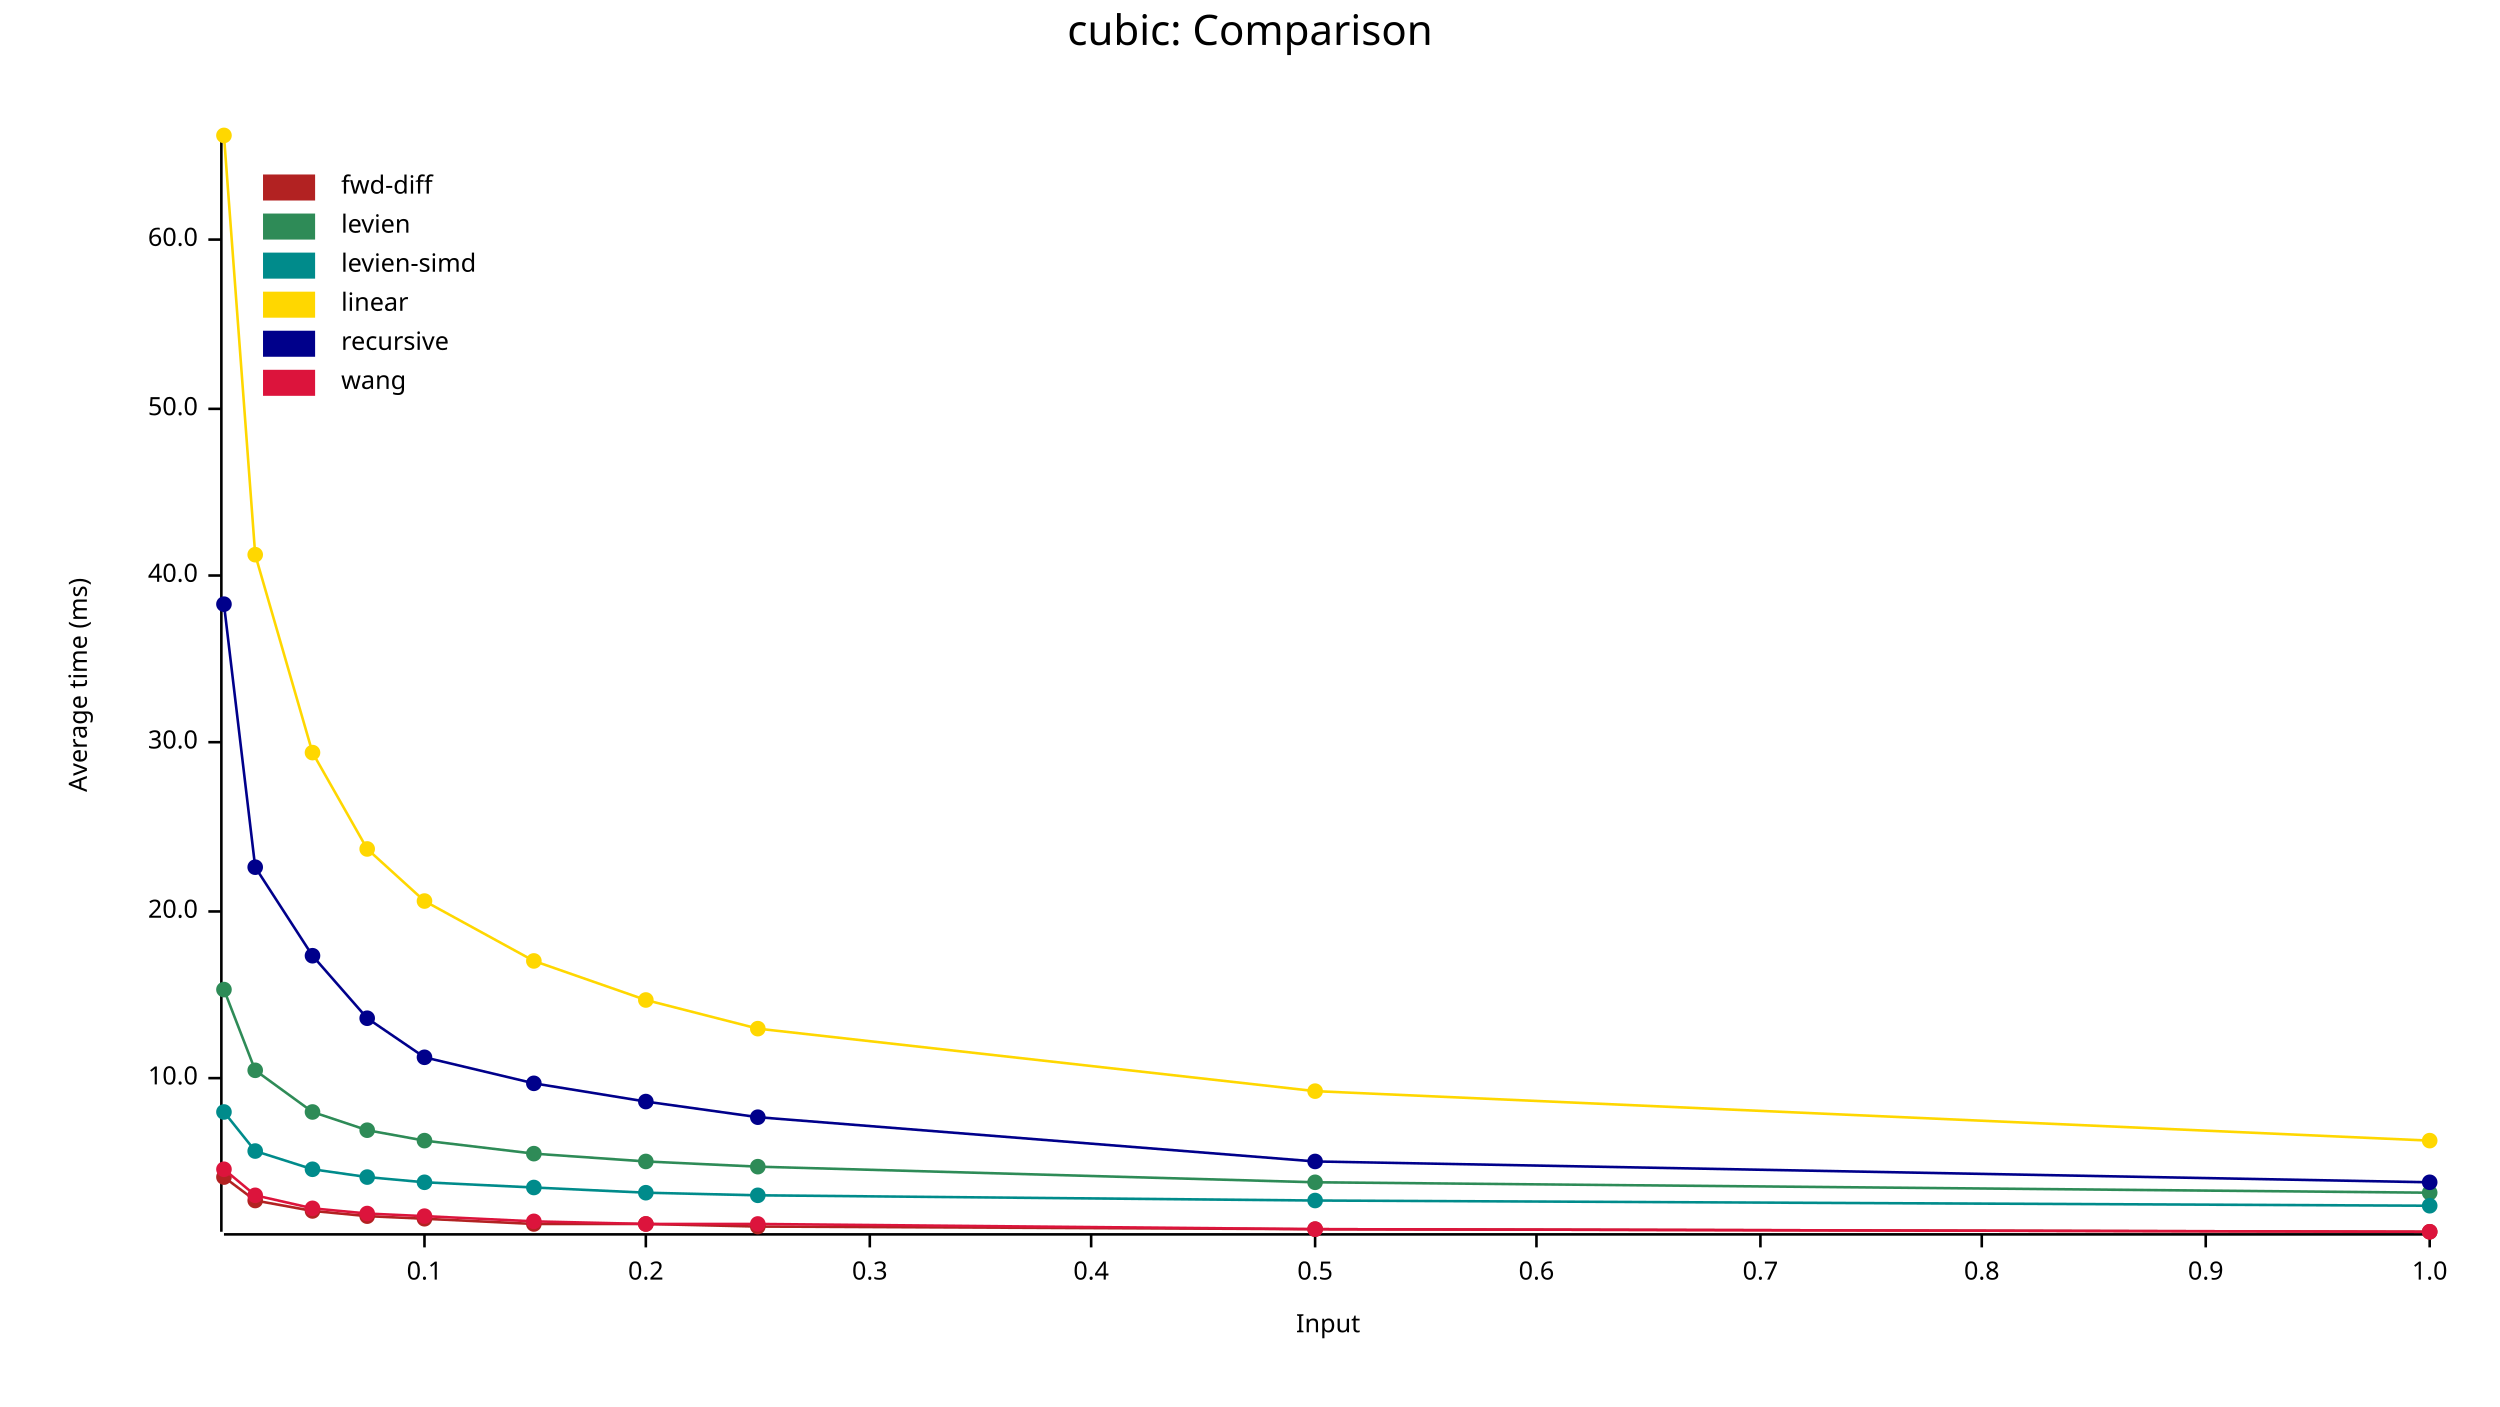
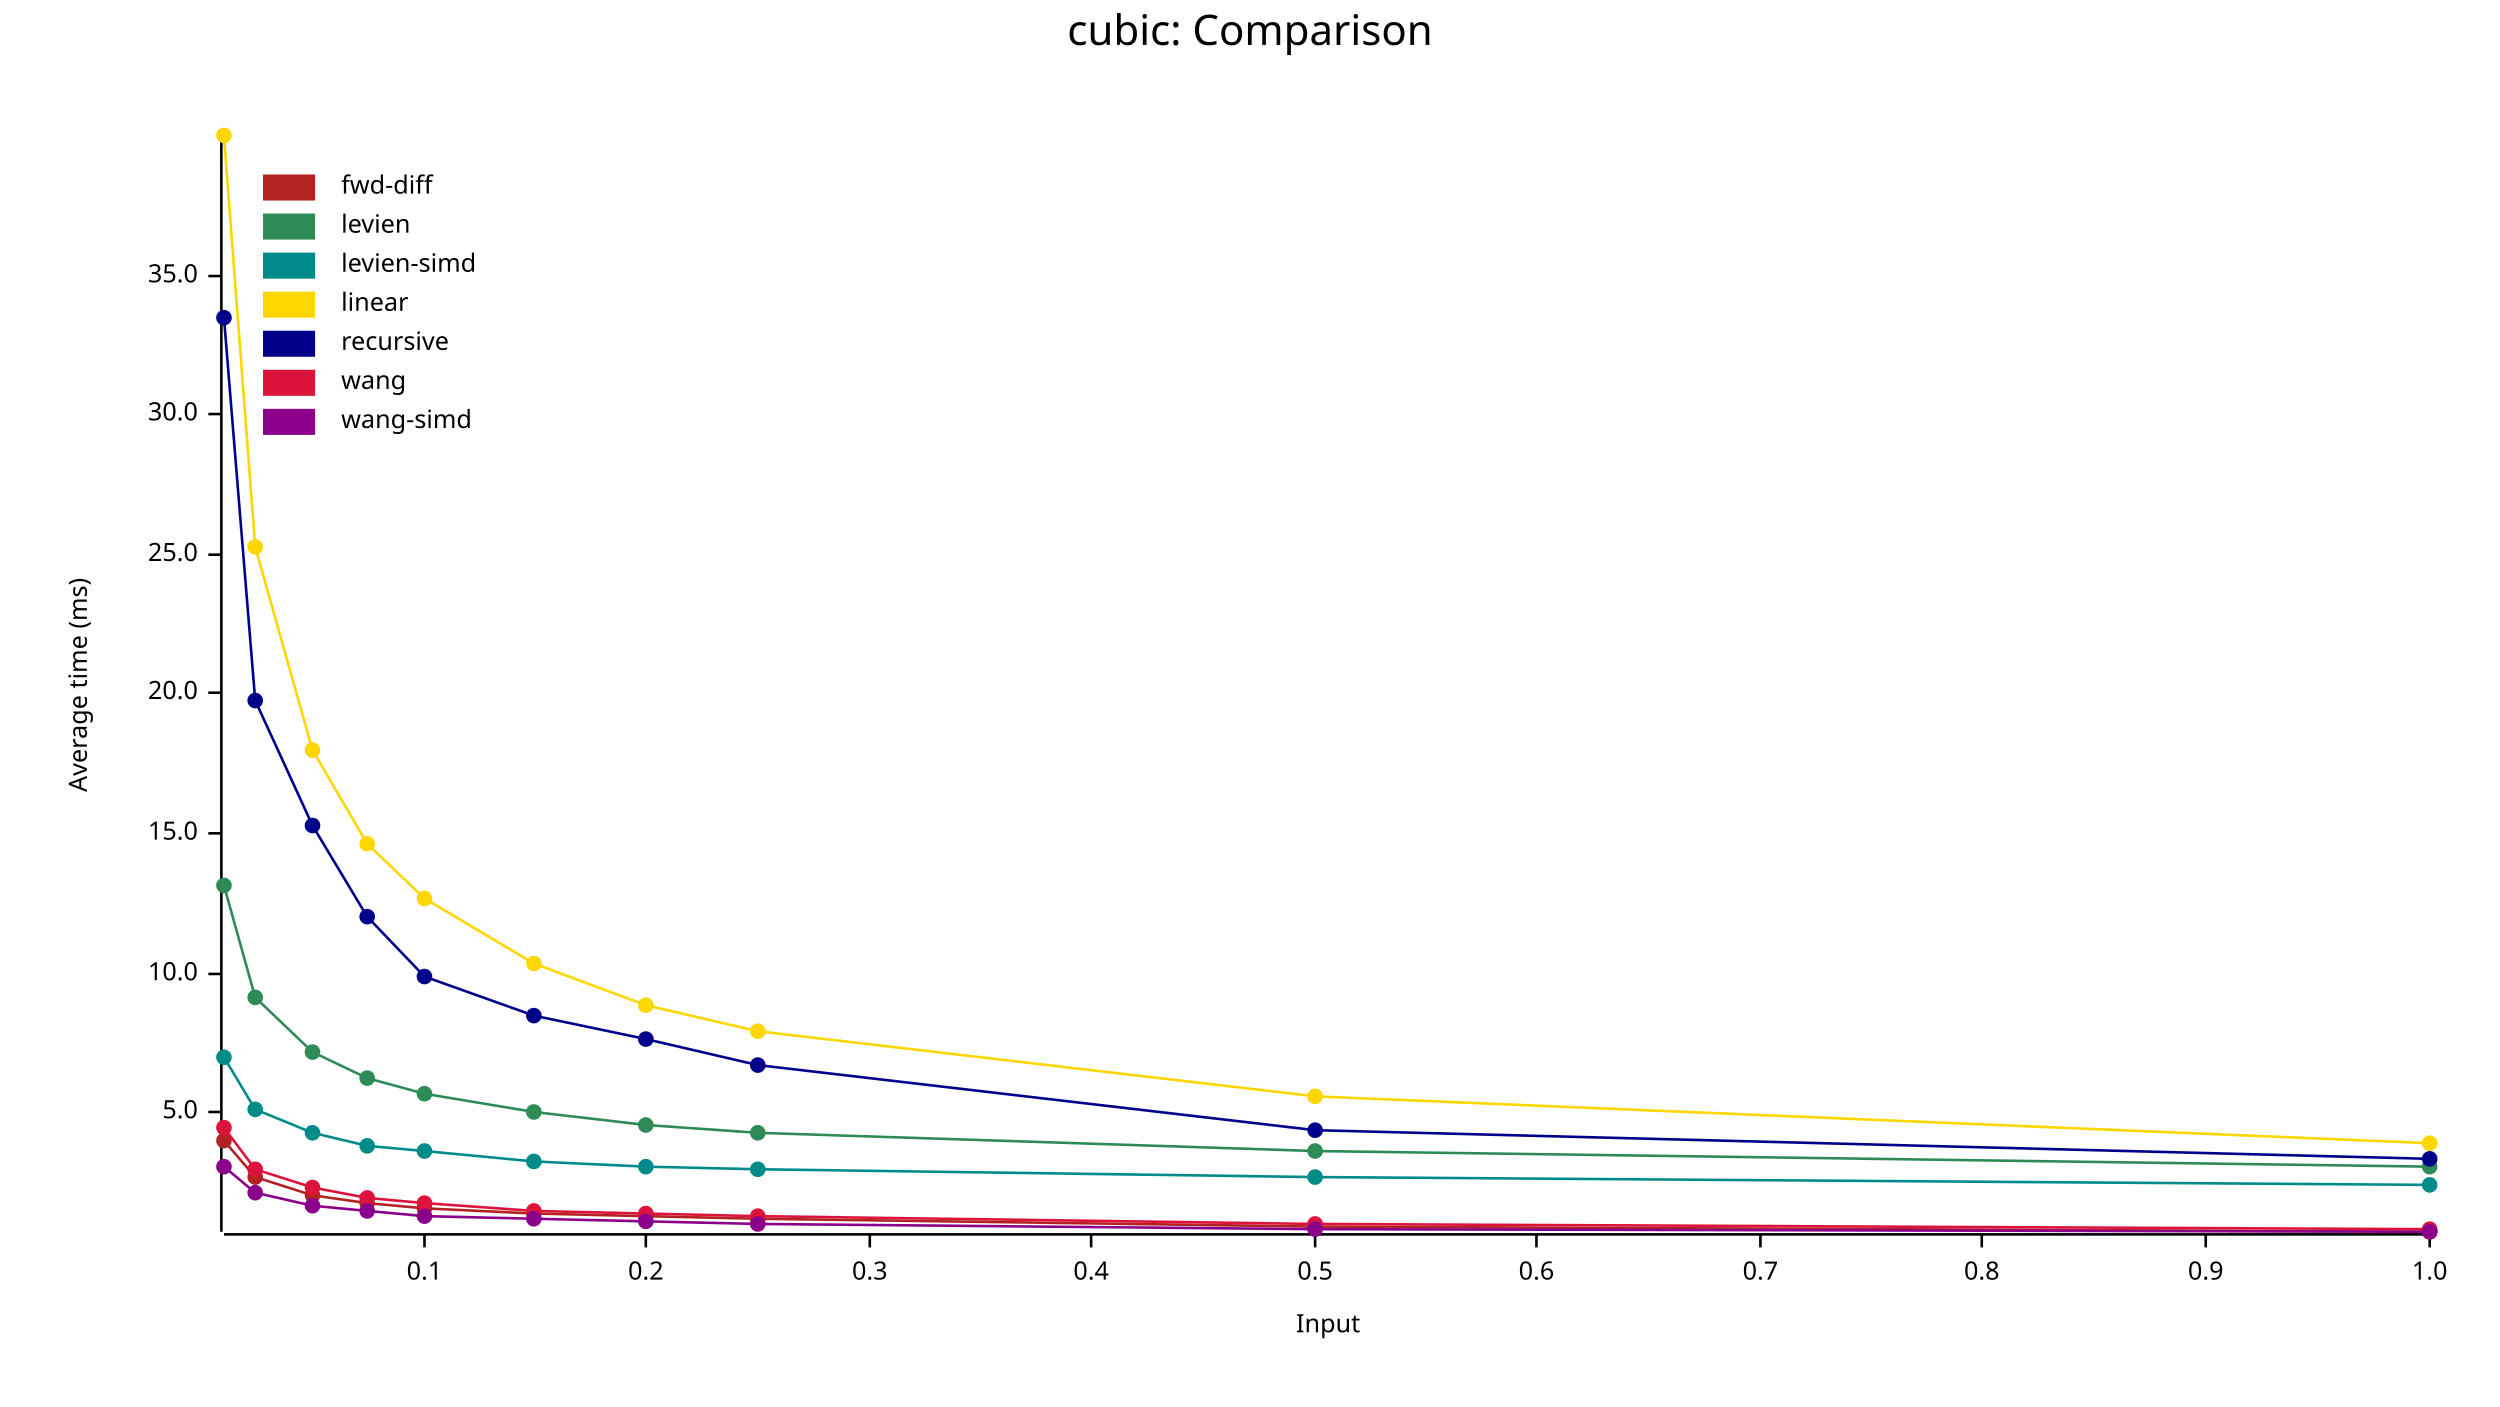
<svg xmlns="http://www.w3.org/2000/svg" width="960" height="540" viewBox="0 0 960 540">
  <text x="480" y="5" dy="0.76em" text-anchor="middle" font-family="sans-serif" font-size="16.129" opacity="1" fill="#000000">
cubic: Comparison
</text>
  <text x="26" y="263" dy="0.76em" text-anchor="middle" font-family="sans-serif" font-size="9.677" opacity="1" fill="#000000" transform="rotate(270, 26, 263)">
Average time (ms)
</text>
  <text x="510" y="514" dy="-0.5ex" text-anchor="middle" font-family="sans-serif" font-size="9.677" opacity="1" fill="#000000">
Input
</text>
  <polyline fill="none" opacity="1" stroke="#000000" stroke-width="1" points="85,52 85,473 " />
-   <text x="76" y="414" dy="0.5ex" text-anchor="end" font-family="sans-serif" font-size="9.677" opacity="1" fill="#000000">
+   <text x="76" y="427" dy="0.5ex" text-anchor="end" font-family="sans-serif" font-size="9.677" opacity="1" fill="#000000">
+ 5.0
+ </text>
+   <polyline fill="none" opacity="1" stroke="#000000" stroke-width="1" points="80,427 85,427 " />
+   <text x="76" y="374" dy="0.5ex" text-anchor="end" font-family="sans-serif" font-size="9.677" opacity="1" fill="#000000">
10.0
</text>
-   <polyline fill="none" opacity="1" stroke="#000000" stroke-width="1" points="80,414 85,414 " />
-   <text x="76" y="350" dy="0.5ex" text-anchor="end" font-family="sans-serif" font-size="9.677" opacity="1" fill="#000000">
+   <polyline fill="none" opacity="1" stroke="#000000" stroke-width="1" points="80,374 85,374 " />
+   <text x="76" y="320" dy="0.5ex" text-anchor="end" font-family="sans-serif" font-size="9.677" opacity="1" fill="#000000">
+ 15.0
+ </text>
+   <polyline fill="none" opacity="1" stroke="#000000" stroke-width="1" points="80,320 85,320 " />
+   <text x="76" y="266" dy="0.5ex" text-anchor="end" font-family="sans-serif" font-size="9.677" opacity="1" fill="#000000">
20.0
</text>
-   <polyline fill="none" opacity="1" stroke="#000000" stroke-width="1" points="80,350 85,350 " />
-   <text x="76" y="285" dy="0.5ex" text-anchor="end" font-family="sans-serif" font-size="9.677" opacity="1" fill="#000000">
+   <polyline fill="none" opacity="1" stroke="#000000" stroke-width="1" points="80,266 85,266 " />
+   <text x="76" y="213" dy="0.5ex" text-anchor="end" font-family="sans-serif" font-size="9.677" opacity="1" fill="#000000">
+ 25.0
+ </text>
+   <polyline fill="none" opacity="1" stroke="#000000" stroke-width="1" points="80,213 85,213 " />
+   <text x="76" y="159" dy="0.5ex" text-anchor="end" font-family="sans-serif" font-size="9.677" opacity="1" fill="#000000">
30.0
</text>
-   <polyline fill="none" opacity="1" stroke="#000000" stroke-width="1" points="80,285 85,285 " />
-   <text x="76" y="221" dy="0.5ex" text-anchor="end" font-family="sans-serif" font-size="9.677" opacity="1" fill="#000000">
- 40.0
+   <polyline fill="none" opacity="1" stroke="#000000" stroke-width="1" points="80,159 85,159 " />
+   <text x="76" y="106" dy="0.5ex" text-anchor="end" font-family="sans-serif" font-size="9.677" opacity="1" fill="#000000">
+ 35.0
</text>
-   <polyline fill="none" opacity="1" stroke="#000000" stroke-width="1" points="80,221 85,221 " />
-   <text x="76" y="157" dy="0.5ex" text-anchor="end" font-family="sans-serif" font-size="9.677" opacity="1" fill="#000000">
- 50.0
- </text>
-   <polyline fill="none" opacity="1" stroke="#000000" stroke-width="1" points="80,157 85,157 " />
-   <text x="76" y="92" dy="0.5ex" text-anchor="end" font-family="sans-serif" font-size="9.677" opacity="1" fill="#000000">
- 60.0
- </text>
-   <polyline fill="none" opacity="1" stroke="#000000" stroke-width="1" points="80,92 85,92 " />
+   <polyline fill="none" opacity="1" stroke="#000000" stroke-width="1" points="80,106 85,106 " />
  <polyline fill="none" opacity="1" stroke="#000000" stroke-width="1" points="86,474 933,474 " />
  <text x="163" y="484" dy="0.76em" text-anchor="middle" font-family="sans-serif" font-size="9.677" opacity="1" fill="#000000">
0.1
</text>
  <polyline fill="none" opacity="1" stroke="#000000" stroke-width="1" points="163,474 163,479 " />
  <text x="248" y="484" dy="0.76em" text-anchor="middle" font-family="sans-serif" font-size="9.677" opacity="1" fill="#000000">
0.2
</text>
  <polyline fill="none" opacity="1" stroke="#000000" stroke-width="1" points="248,474 248,479 " />
  <text x="334" y="484" dy="0.76em" text-anchor="middle" font-family="sans-serif" font-size="9.677" opacity="1" fill="#000000">
0.3
</text>
  <polyline fill="none" opacity="1" stroke="#000000" stroke-width="1" points="334,474 334,479 " />
  <text x="419" y="484" dy="0.76em" text-anchor="middle" font-family="sans-serif" font-size="9.677" opacity="1" fill="#000000">
0.4
</text>
  <polyline fill="none" opacity="1" stroke="#000000" stroke-width="1" points="419,474 419,479 " />
  <text x="505" y="484" dy="0.76em" text-anchor="middle" font-family="sans-serif" font-size="9.677" opacity="1" fill="#000000">
0.5
</text>
  <polyline fill="none" opacity="1" stroke="#000000" stroke-width="1" points="505,474 505,479 " />
  <text x="590" y="484" dy="0.76em" text-anchor="middle" font-family="sans-serif" font-size="9.677" opacity="1" fill="#000000">
0.6
</text>
  <polyline fill="none" opacity="1" stroke="#000000" stroke-width="1" points="590,474 590,479 " />
  <text x="676" y="484" dy="0.76em" text-anchor="middle" font-family="sans-serif" font-size="9.677" opacity="1" fill="#000000">
0.7
</text>
  <polyline fill="none" opacity="1" stroke="#000000" stroke-width="1" points="676,474 676,479 " />
  <text x="761" y="484" dy="0.76em" text-anchor="middle" font-family="sans-serif" font-size="9.677" opacity="1" fill="#000000">
0.8
</text>
  <polyline fill="none" opacity="1" stroke="#000000" stroke-width="1" points="761,474 761,479 " />
  <text x="847" y="484" dy="0.76em" text-anchor="middle" font-family="sans-serif" font-size="9.677" opacity="1" fill="#000000">
0.9
</text>
  <polyline fill="none" opacity="1" stroke="#000000" stroke-width="1" points="847,474 847,479 " />
  <text x="933" y="484" dy="0.76em" text-anchor="middle" font-family="sans-serif" font-size="9.677" opacity="1" fill="#000000">
1.0
</text>
  <polyline fill="none" opacity="1" stroke="#000000" stroke-width="1" points="933,474 933,479 " />
-   <circle cx="86" cy="452" r="3" opacity="1" fill="#B22222" stroke="none" stroke-width="1" />
-   <circle cx="98" cy="461" r="3" opacity="1" fill="#B22222" stroke="none" stroke-width="1" />
-   <circle cx="120" cy="465" r="3" opacity="1" fill="#B22222" stroke="none" stroke-width="1" />
-   <circle cx="141" cy="467" r="3" opacity="1" fill="#B22222" stroke="none" stroke-width="1" />
-   <circle cx="163" cy="468" r="3" opacity="1" fill="#B22222" stroke="none" stroke-width="1" />
-   <circle cx="205" cy="470" r="3" opacity="1" fill="#B22222" stroke="none" stroke-width="1" />
-   <circle cx="248" cy="470" r="3" opacity="1" fill="#B22222" stroke="none" stroke-width="1" />
-   <circle cx="291" cy="471" r="3" opacity="1" fill="#B22222" stroke="none" stroke-width="1" />
-   <circle cx="505" cy="472" r="3" opacity="1" fill="#B22222" stroke="none" stroke-width="1" />
+   <circle cx="86" cy="438" r="3" opacity="1" fill="#B22222" stroke="none" stroke-width="1" />
+   <circle cx="98" cy="452" r="3" opacity="1" fill="#B22222" stroke="none" stroke-width="1" />
+   <circle cx="120" cy="459" r="3" opacity="1" fill="#B22222" stroke="none" stroke-width="1" />
+   <circle cx="141" cy="462" r="3" opacity="1" fill="#B22222" stroke="none" stroke-width="1" />
+   <circle cx="163" cy="464" r="3" opacity="1" fill="#B22222" stroke="none" stroke-width="1" />
+   <circle cx="205" cy="466" r="3" opacity="1" fill="#B22222" stroke="none" stroke-width="1" />
+   <circle cx="248" cy="467" r="3" opacity="1" fill="#B22222" stroke="none" stroke-width="1" />
+   <circle cx="291" cy="468" r="3" opacity="1" fill="#B22222" stroke="none" stroke-width="1" />
+   <circle cx="505" cy="471" r="3" opacity="1" fill="#B22222" stroke="none" stroke-width="1" />
  <circle cx="933" cy="473" r="3" opacity="1" fill="#B22222" stroke="none" stroke-width="1" />
-   <polyline fill="none" opacity="1" stroke="#B22222" stroke-width="1" points="86,452 98,461 120,465 141,467 163,468 205,470 248,470 291,471 505,472 933,473 " />
-   <circle cx="86" cy="380" r="3" opacity="1" fill="#2E8B57" stroke="none" stroke-width="1" />
-   <circle cx="98" cy="411" r="3" opacity="1" fill="#2E8B57" stroke="none" stroke-width="1" />
-   <circle cx="120" cy="427" r="3" opacity="1" fill="#2E8B57" stroke="none" stroke-width="1" />
-   <circle cx="141" cy="434" r="3" opacity="1" fill="#2E8B57" stroke="none" stroke-width="1" />
-   <circle cx="163" cy="438" r="3" opacity="1" fill="#2E8B57" stroke="none" stroke-width="1" />
-   <circle cx="205" cy="443" r="3" opacity="1" fill="#2E8B57" stroke="none" stroke-width="1" />
-   <circle cx="248" cy="446" r="3" opacity="1" fill="#2E8B57" stroke="none" stroke-width="1" />
-   <circle cx="291" cy="448" r="3" opacity="1" fill="#2E8B57" stroke="none" stroke-width="1" />
-   <circle cx="505" cy="454" r="3" opacity="1" fill="#2E8B57" stroke="none" stroke-width="1" />
-   <circle cx="933" cy="458" r="3" opacity="1" fill="#2E8B57" stroke="none" stroke-width="1" />
-   <polyline fill="none" opacity="1" stroke="#2E8B57" stroke-width="1" points="86,380 98,411 120,427 141,434 163,438 205,443 248,446 291,448 505,454 933,458 " />
-   <circle cx="86" cy="427" r="3" opacity="1" fill="#008B8B" stroke="none" stroke-width="1" />
-   <circle cx="98" cy="442" r="3" opacity="1" fill="#008B8B" stroke="none" stroke-width="1" />
-   <circle cx="120" cy="449" r="3" opacity="1" fill="#008B8B" stroke="none" stroke-width="1" />
-   <circle cx="141" cy="452" r="3" opacity="1" fill="#008B8B" stroke="none" stroke-width="1" />
-   <circle cx="163" cy="454" r="3" opacity="1" fill="#008B8B" stroke="none" stroke-width="1" />
-   <circle cx="205" cy="456" r="3" opacity="1" fill="#008B8B" stroke="none" stroke-width="1" />
-   <circle cx="248" cy="458" r="3" opacity="1" fill="#008B8B" stroke="none" stroke-width="1" />
-   <circle cx="291" cy="459" r="3" opacity="1" fill="#008B8B" stroke="none" stroke-width="1" />
-   <circle cx="505" cy="461" r="3" opacity="1" fill="#008B8B" stroke="none" stroke-width="1" />
-   <circle cx="933" cy="463" r="3" opacity="1" fill="#008B8B" stroke="none" stroke-width="1" />
-   <polyline fill="none" opacity="1" stroke="#008B8B" stroke-width="1" points="86,427 98,442 120,449 141,452 163,454 205,456 248,458 291,459 505,461 933,463 " />
+   <polyline fill="none" opacity="1" stroke="#B22222" stroke-width="1" points="86,438 98,452 120,459 141,462 163,464 205,466 248,467 291,468 505,471 933,473 " />
+   <circle cx="86" cy="340" r="3" opacity="1" fill="#2E8B57" stroke="none" stroke-width="1" />
+   <circle cx="98" cy="383" r="3" opacity="1" fill="#2E8B57" stroke="none" stroke-width="1" />
+   <circle cx="120" cy="404" r="3" opacity="1" fill="#2E8B57" stroke="none" stroke-width="1" />
+   <circle cx="141" cy="414" r="3" opacity="1" fill="#2E8B57" stroke="none" stroke-width="1" />
+   <circle cx="163" cy="420" r="3" opacity="1" fill="#2E8B57" stroke="none" stroke-width="1" />
+   <circle cx="205" cy="427" r="3" opacity="1" fill="#2E8B57" stroke="none" stroke-width="1" />
+   <circle cx="248" cy="432" r="3" opacity="1" fill="#2E8B57" stroke="none" stroke-width="1" />
+   <circle cx="291" cy="435" r="3" opacity="1" fill="#2E8B57" stroke="none" stroke-width="1" />
+   <circle cx="505" cy="442" r="3" opacity="1" fill="#2E8B57" stroke="none" stroke-width="1" />
+   <circle cx="933" cy="448" r="3" opacity="1" fill="#2E8B57" stroke="none" stroke-width="1" />
+   <polyline fill="none" opacity="1" stroke="#2E8B57" stroke-width="1" points="86,340 98,383 120,404 141,414 163,420 205,427 248,432 291,435 505,442 933,448 " />
+   <circle cx="86" cy="406" r="3" opacity="1" fill="#008B8B" stroke="none" stroke-width="1" />
+   <circle cx="98" cy="426" r="3" opacity="1" fill="#008B8B" stroke="none" stroke-width="1" />
+   <circle cx="120" cy="435" r="3" opacity="1" fill="#008B8B" stroke="none" stroke-width="1" />
+   <circle cx="141" cy="440" r="3" opacity="1" fill="#008B8B" stroke="none" stroke-width="1" />
+   <circle cx="163" cy="442" r="3" opacity="1" fill="#008B8B" stroke="none" stroke-width="1" />
+   <circle cx="205" cy="446" r="3" opacity="1" fill="#008B8B" stroke="none" stroke-width="1" />
+   <circle cx="248" cy="448" r="3" opacity="1" fill="#008B8B" stroke="none" stroke-width="1" />
+   <circle cx="291" cy="449" r="3" opacity="1" fill="#008B8B" stroke="none" stroke-width="1" />
+   <circle cx="505" cy="452" r="3" opacity="1" fill="#008B8B" stroke="none" stroke-width="1" />
+   <circle cx="933" cy="455" r="3" opacity="1" fill="#008B8B" stroke="none" stroke-width="1" />
+   <polyline fill="none" opacity="1" stroke="#008B8B" stroke-width="1" points="86,406 98,426 120,435 141,440 163,442 205,446 248,448 291,449 505,452 933,455 " />
  <circle cx="86" cy="52" r="3" opacity="1" fill="#FFD700" stroke="none" stroke-width="1" />
-   <circle cx="98" cy="213" r="3" opacity="1" fill="#FFD700" stroke="none" stroke-width="1" />
-   <circle cx="120" cy="289" r="3" opacity="1" fill="#FFD700" stroke="none" stroke-width="1" />
-   <circle cx="141" cy="326" r="3" opacity="1" fill="#FFD700" stroke="none" stroke-width="1" />
-   <circle cx="163" cy="346" r="3" opacity="1" fill="#FFD700" stroke="none" stroke-width="1" />
-   <circle cx="205" cy="369" r="3" opacity="1" fill="#FFD700" stroke="none" stroke-width="1" />
-   <circle cx="248" cy="384" r="3" opacity="1" fill="#FFD700" stroke="none" stroke-width="1" />
-   <circle cx="291" cy="395" r="3" opacity="1" fill="#FFD700" stroke="none" stroke-width="1" />
-   <circle cx="505" cy="419" r="3" opacity="1" fill="#FFD700" stroke="none" stroke-width="1" />
-   <circle cx="933" cy="438" r="3" opacity="1" fill="#FFD700" stroke="none" stroke-width="1" />
-   <polyline fill="none" opacity="1" stroke="#FFD700" stroke-width="1" points="86,52 98,213 120,289 141,326 163,346 205,369 248,384 291,395 505,419 933,438 " />
-   <circle cx="86" cy="232" r="3" opacity="1" fill="#00008B" stroke="none" stroke-width="1" />
-   <circle cx="98" cy="333" r="3" opacity="1" fill="#00008B" stroke="none" stroke-width="1" />
-   <circle cx="120" cy="367" r="3" opacity="1" fill="#00008B" stroke="none" stroke-width="1" />
-   <circle cx="141" cy="391" r="3" opacity="1" fill="#00008B" stroke="none" stroke-width="1" />
-   <circle cx="163" cy="406" r="3" opacity="1" fill="#00008B" stroke="none" stroke-width="1" />
-   <circle cx="205" cy="416" r="3" opacity="1" fill="#00008B" stroke="none" stroke-width="1" />
-   <circle cx="248" cy="423" r="3" opacity="1" fill="#00008B" stroke="none" stroke-width="1" />
-   <circle cx="291" cy="429" r="3" opacity="1" fill="#00008B" stroke="none" stroke-width="1" />
-   <circle cx="505" cy="446" r="3" opacity="1" fill="#00008B" stroke="none" stroke-width="1" />
-   <circle cx="933" cy="454" r="3" opacity="1" fill="#00008B" stroke="none" stroke-width="1" />
-   <polyline fill="none" opacity="1" stroke="#00008B" stroke-width="1" points="86,232 98,333 120,367 141,391 163,406 205,416 248,423 291,429 505,446 933,454 " />
-   <circle cx="86" cy="449" r="3" opacity="1" fill="#DC143C" stroke="none" stroke-width="1" />
-   <circle cx="98" cy="459" r="3" opacity="1" fill="#DC143C" stroke="none" stroke-width="1" />
-   <circle cx="120" cy="464" r="3" opacity="1" fill="#DC143C" stroke="none" stroke-width="1" />
-   <circle cx="141" cy="466" r="3" opacity="1" fill="#DC143C" stroke="none" stroke-width="1" />
-   <circle cx="163" cy="467" r="3" opacity="1" fill="#DC143C" stroke="none" stroke-width="1" />
-   <circle cx="205" cy="469" r="3" opacity="1" fill="#DC143C" stroke="none" stroke-width="1" />
-   <circle cx="248" cy="470" r="3" opacity="1" fill="#DC143C" stroke="none" stroke-width="1" />
-   <circle cx="291" cy="470" r="3" opacity="1" fill="#DC143C" stroke="none" stroke-width="1" />
-   <circle cx="505" cy="472" r="3" opacity="1" fill="#DC143C" stroke="none" stroke-width="1" />
-   <circle cx="933" cy="473" r="3" opacity="1" fill="#DC143C" stroke="none" stroke-width="1" />
-   <polyline fill="none" opacity="1" stroke="#DC143C" stroke-width="1" points="86,449 98,459 120,464 141,466 163,467 205,469 248,470 291,470 505,472 933,473 " />
+   <circle cx="98" cy="210" r="3" opacity="1" fill="#FFD700" stroke="none" stroke-width="1" />
+   <circle cx="120" cy="288" r="3" opacity="1" fill="#FFD700" stroke="none" stroke-width="1" />
+   <circle cx="141" cy="324" r="3" opacity="1" fill="#FFD700" stroke="none" stroke-width="1" />
+   <circle cx="163" cy="345" r="3" opacity="1" fill="#FFD700" stroke="none" stroke-width="1" />
+   <circle cx="205" cy="370" r="3" opacity="1" fill="#FFD700" stroke="none" stroke-width="1" />
+   <circle cx="248" cy="386" r="3" opacity="1" fill="#FFD700" stroke="none" stroke-width="1" />
+   <circle cx="291" cy="396" r="3" opacity="1" fill="#FFD700" stroke="none" stroke-width="1" />
+   <circle cx="505" cy="421" r="3" opacity="1" fill="#FFD700" stroke="none" stroke-width="1" />
+   <circle cx="933" cy="439" r="3" opacity="1" fill="#FFD700" stroke="none" stroke-width="1" />
+   <polyline fill="none" opacity="1" stroke="#FFD700" stroke-width="1" points="86,52 98,210 120,288 141,324 163,345 205,370 248,386 291,396 505,421 933,439 " />
+   <circle cx="86" cy="122" r="3" opacity="1" fill="#00008B" stroke="none" stroke-width="1" />
+   <circle cx="98" cy="269" r="3" opacity="1" fill="#00008B" stroke="none" stroke-width="1" />
+   <circle cx="120" cy="317" r="3" opacity="1" fill="#00008B" stroke="none" stroke-width="1" />
+   <circle cx="141" cy="352" r="3" opacity="1" fill="#00008B" stroke="none" stroke-width="1" />
+   <circle cx="163" cy="375" r="3" opacity="1" fill="#00008B" stroke="none" stroke-width="1" />
+   <circle cx="205" cy="390" r="3" opacity="1" fill="#00008B" stroke="none" stroke-width="1" />
+   <circle cx="248" cy="399" r="3" opacity="1" fill="#00008B" stroke="none" stroke-width="1" />
+   <circle cx="291" cy="409" r="3" opacity="1" fill="#00008B" stroke="none" stroke-width="1" />
+   <circle cx="505" cy="434" r="3" opacity="1" fill="#00008B" stroke="none" stroke-width="1" />
+   <circle cx="933" cy="445" r="3" opacity="1" fill="#00008B" stroke="none" stroke-width="1" />
+   <polyline fill="none" opacity="1" stroke="#00008B" stroke-width="1" points="86,122 98,269 120,317 141,352 163,375 205,390 248,399 291,409 505,434 933,445 " />
+   <circle cx="86" cy="433" r="3" opacity="1" fill="#DC143C" stroke="none" stroke-width="1" />
+   <circle cx="98" cy="449" r="3" opacity="1" fill="#DC143C" stroke="none" stroke-width="1" />
+   <circle cx="120" cy="456" r="3" opacity="1" fill="#DC143C" stroke="none" stroke-width="1" />
+   <circle cx="141" cy="460" r="3" opacity="1" fill="#DC143C" stroke="none" stroke-width="1" />
+   <circle cx="163" cy="462" r="3" opacity="1" fill="#DC143C" stroke="none" stroke-width="1" />
+   <circle cx="205" cy="465" r="3" opacity="1" fill="#DC143C" stroke="none" stroke-width="1" />
+   <circle cx="248" cy="466" r="3" opacity="1" fill="#DC143C" stroke="none" stroke-width="1" />
+   <circle cx="291" cy="467" r="3" opacity="1" fill="#DC143C" stroke="none" stroke-width="1" />
+   <circle cx="505" cy="470" r="3" opacity="1" fill="#DC143C" stroke="none" stroke-width="1" />
+   <circle cx="933" cy="472" r="3" opacity="1" fill="#DC143C" stroke="none" stroke-width="1" />
+   <polyline fill="none" opacity="1" stroke="#DC143C" stroke-width="1" points="86,433 98,449 120,456 141,460 163,462 205,465 248,466 291,467 505,470 933,472 " />
+   <circle cx="86" cy="448" r="3" opacity="1" fill="#8B008B" stroke="none" stroke-width="1" />
+   <circle cx="98" cy="458" r="3" opacity="1" fill="#8B008B" stroke="none" stroke-width="1" />
+   <circle cx="120" cy="463" r="3" opacity="1" fill="#8B008B" stroke="none" stroke-width="1" />
+   <circle cx="141" cy="465" r="3" opacity="1" fill="#8B008B" stroke="none" stroke-width="1" />
+   <circle cx="163" cy="467" r="3" opacity="1" fill="#8B008B" stroke="none" stroke-width="1" />
+   <circle cx="205" cy="468" r="3" opacity="1" fill="#8B008B" stroke="none" stroke-width="1" />
+   <circle cx="248" cy="469" r="3" opacity="1" fill="#8B008B" stroke="none" stroke-width="1" />
+   <circle cx="291" cy="470" r="3" opacity="1" fill="#8B008B" stroke="none" stroke-width="1" />
+   <circle cx="505" cy="472" r="3" opacity="1" fill="#8B008B" stroke="none" stroke-width="1" />
+   <circle cx="933" cy="473" r="3" opacity="1" fill="#8B008B" stroke="none" stroke-width="1" />
+   <polyline fill="none" opacity="1" stroke="#8B008B" stroke-width="1" points="86,448 98,458 120,463 141,465 163,467 205,468 248,469 291,470 505,472 933,473 " />
  <text x="131" y="67" dy="0.76em" text-anchor="start" font-family="sans-serif" font-size="9.677" opacity="1" fill="#000000">
fwd-diff
</text>
  <text x="131" y="82" dy="0.76em" text-anchor="start" font-family="sans-serif" font-size="9.677" opacity="1" fill="#000000">
levien
</text>
  <text x="131" y="97" dy="0.76em" text-anchor="start" font-family="sans-serif" font-size="9.677" opacity="1" fill="#000000">
levien-simd
</text>
  <text x="131" y="112" dy="0.76em" text-anchor="start" font-family="sans-serif" font-size="9.677" opacity="1" fill="#000000">
linear
</text>
  <text x="131" y="127" dy="0.76em" text-anchor="start" font-family="sans-serif" font-size="9.677" opacity="1" fill="#000000">
recursive
</text>
  <text x="131" y="142" dy="0.76em" text-anchor="start" font-family="sans-serif" font-size="9.677" opacity="1" fill="#000000">
wang
</text>
+   <text x="131" y="157" dy="0.76em" text-anchor="start" font-family="sans-serif" font-size="9.677" opacity="1" fill="#000000">
+ wang-simd
+ </text>
  <rect x="101" y="67" width="20" height="10" opacity="1" fill="#B22222" stroke="none" />
  <rect x="101" y="82" width="20" height="10" opacity="1" fill="#2E8B57" stroke="none" />
  <rect x="101" y="97" width="20" height="10" opacity="1" fill="#008B8B" stroke="none" />
  <rect x="101" y="112" width="20" height="10" opacity="1" fill="#FFD700" stroke="none" />
  <rect x="101" y="127" width="20" height="10" opacity="1" fill="#00008B" stroke="none" />
  <rect x="101" y="142" width="20" height="10" opacity="1" fill="#DC143C" stroke="none" />
+   <rect x="101" y="157" width="20" height="10" opacity="1" fill="#8B008B" stroke="none" />
</svg>
